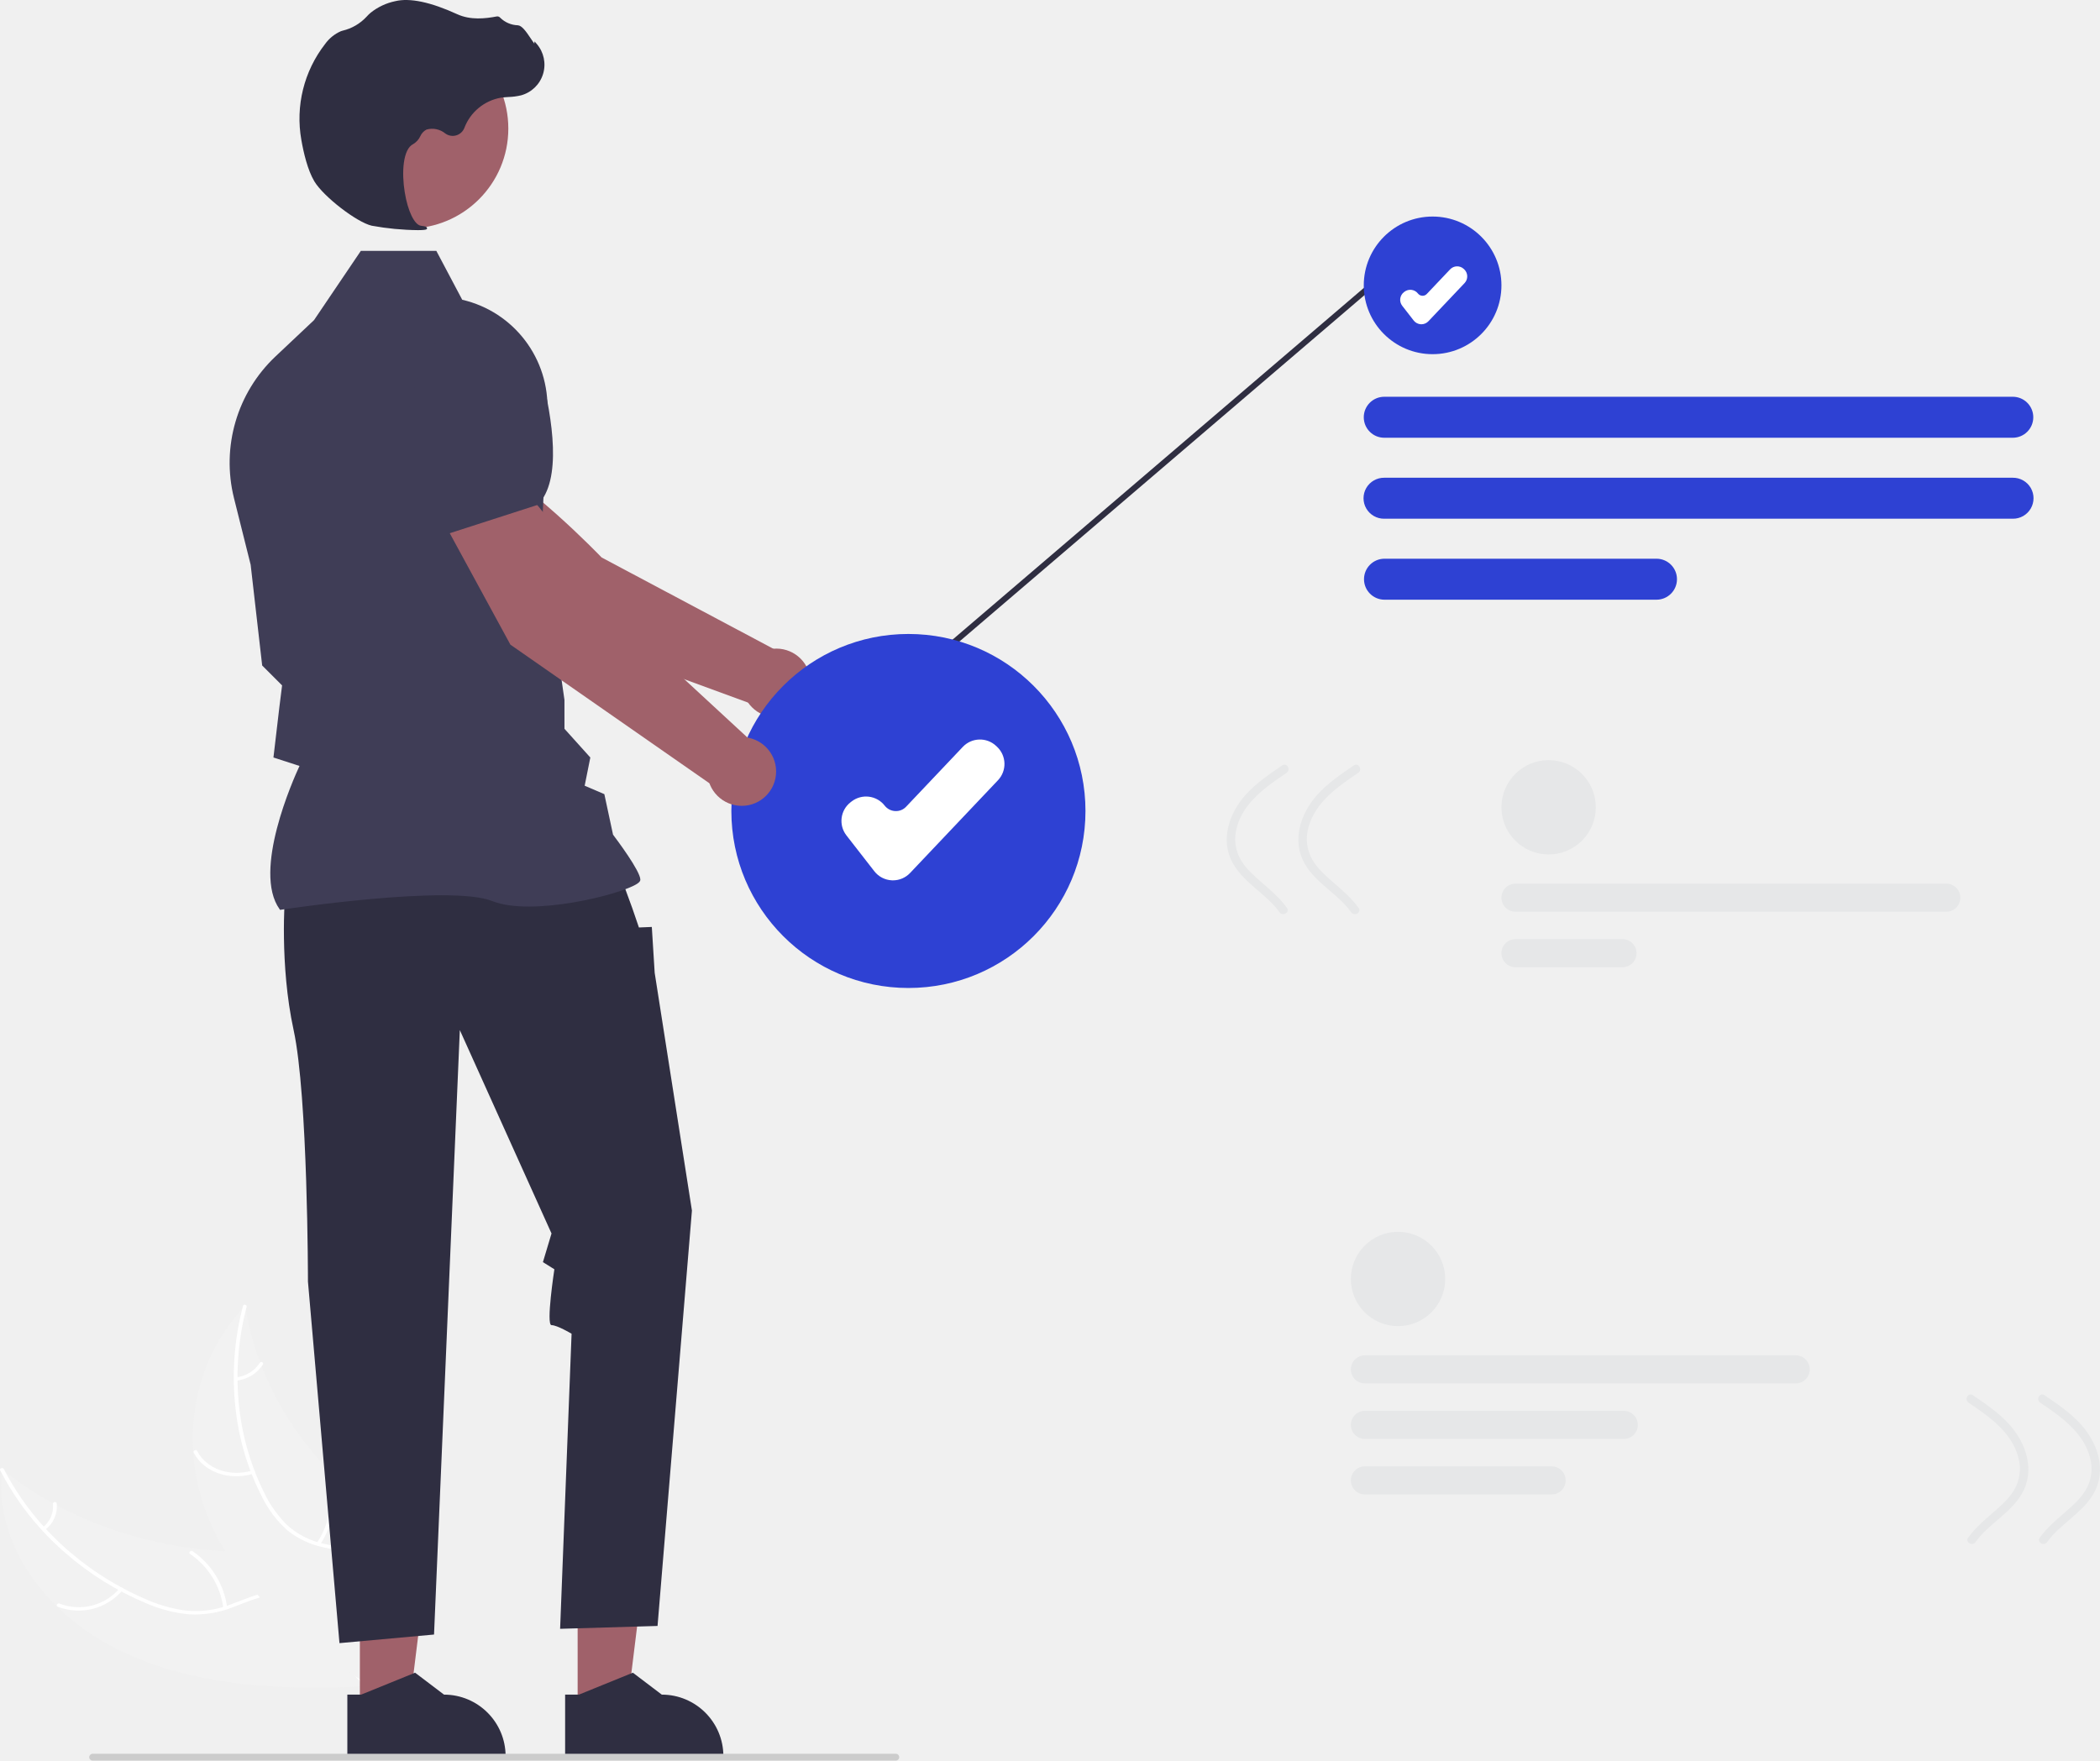
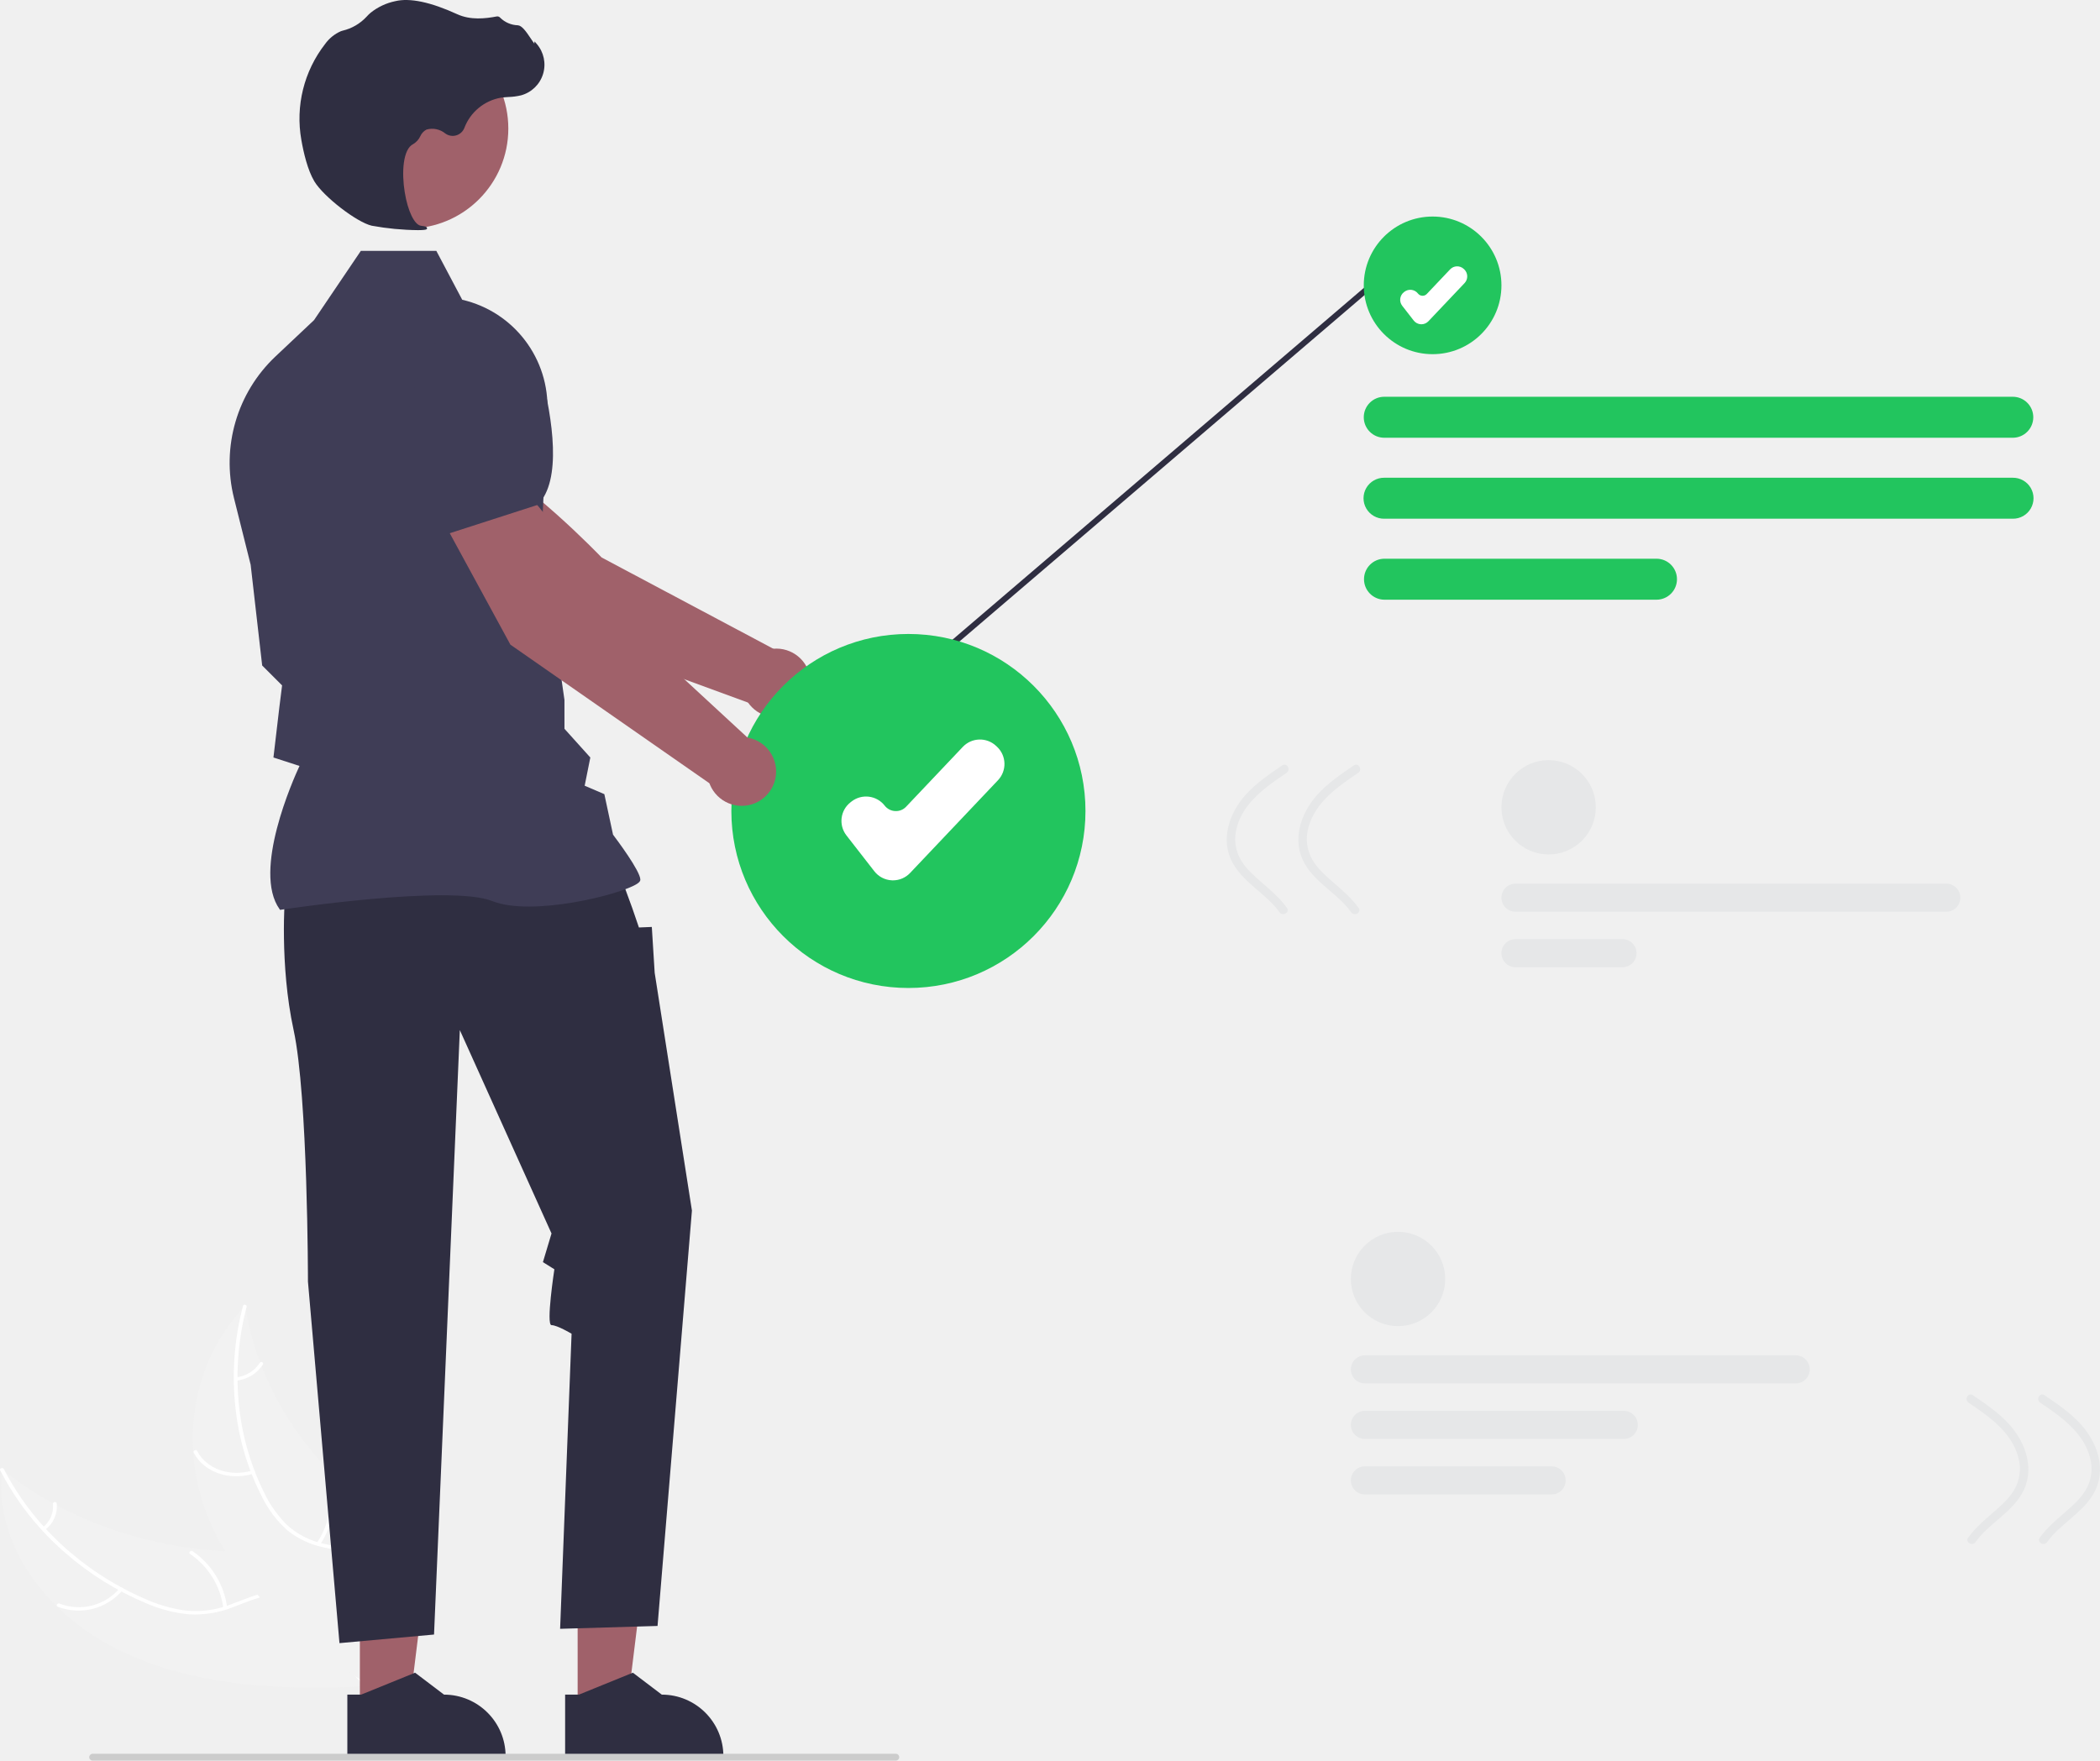
<svg xmlns="http://www.w3.org/2000/svg" data-name="Layer 1" width="732.853" height="614.572" viewBox="0 0 732.853 614.572">
-   <polygon points="322.091 232.107 486.005 91.904 486.765 93.962 323.429 233.671 322.091 232.107" fill="#2f2e41" />
-   <circle cx="499.947" cy="99.612" r="24.022" fill="#2e41d3" />
-   <path d="M935.449,295.669H716.111a7.153,7.153,0,1,1,0-14.307H935.449a7.153,7.153,0,1,1,0,14.307Z" transform="translate(-233.0327 -142.8634)" fill="#2e41d3" />
-   <path d="M935.449,323.936H716.111a7.154,7.154,0,1,1,0-14.307H935.449a7.154,7.154,0,1,1,0,14.307Z" transform="translate(-233.0327 -142.8634)" fill="#2e41d3" />
-   <path d="M811.188,352.202H716.111a7.154,7.154,0,0,1,0-14.307h95.078a7.154,7.154,0,0,1,0,14.307Z" transform="translate(-233.0327 -142.8634)" fill="#2e41d3" />
-   <circle cx="540.434" cy="281.8" r="16.465" fill="#e6e7e8" />
-   <path d="M912.245,461.124H761.905a4.903,4.903,0,1,1,0-9.806H912.245a4.903,4.903,0,1,1,0,9.806Z" transform="translate(-233.0327 -142.8634)" fill="#e6e7e8" />
-   <path d="M799.245,480.498H761.905a4.903,4.903,0,0,1,0-9.807h37.34a4.903,4.903,0,0,1,0,9.807Z" transform="translate(-233.0327 -142.8634)" fill="#e6e7e8" />
-   <circle cx="487.883" cy="446.459" r="16.465" fill="#e6e7e8" />
-   <path d="M859.694,625.782H709.354a4.903,4.903,0,1,1,0-9.806H859.694a4.903,4.903,0,1,1,0,9.806Z" transform="translate(-233.0327 -142.8634)" fill="#e6e7e8" />
-   <path d="M799.694,645.157H709.354a4.903,4.903,0,1,1,0-9.807h90.34a4.903,4.903,0,1,1,0,9.807Z" transform="translate(-233.0327 -142.8634)" fill="#e6e7e8" />
-   <path d="M774.522,664.531h-65.169a4.903,4.903,0,1,1,0-9.807h65.169a4.903,4.903,0,0,1,0,9.807Z" transform="translate(-233.0327 -142.8634)" fill="#e6e7e8" />
-   <path d="M275.611,719.362c-25.714-12.185-44.867-36.7-41.88-63.642,23.069,18.68,54.477,29.112,86.9,28.862,12.629-.097,26.772-1.382,35.949,5.704,5.71,4.409,8.286,11.41,8.611,18.388.325,6.978-1.366,14.04-3.048,21.01l.511,1.652C332.463,733.259,301.325,731.547,275.611,719.362Z" transform="translate(-233.0327 -142.8634)" fill="#f2f2f2" />
-   <path d="M234.364,655.653c9.945,19.406,27.188,35.58,48.617,45.047a51.442,51.442,0,0,0,14.829,4.357,33.524,33.524,0,0,0,15.424-2.016c4.657-1.671,9.248-3.848,14.187-4.509a18.158,18.158,0,0,1,13.721,3.699c4.564,3.549,7.286,8.461,9.753,13.36,2.739,5.44,5.484,11.137,10.847,14.844.65.449-.255,1.383-.904.935-9.332-6.45-10.678-18.114-18.093-25.926-3.46-3.645-8.262-6.288-14.027-5.863-5.041.372-9.776,2.612-14.479,4.34a35.977,35.977,0,0,1-15.046,2.469,48.263,48.263,0,0,1-15.009-3.816,103.579,103.579,0,0,1-28.399-17.67,96.835,96.835,0,0,1-22.696-28.811c-.344-.67.932-1.104,1.273-.438Z" transform="translate(-233.0327 -142.8634)" fill="#fff" />
-   <path d="M275.803,697.966A20.135,20.135,0,0,1,253.165,703.72c-.748-.315-.137-1.412.612-1.096a18.641,18.641,0,0,0,21.049-5.39c.526-.64,1.499.096.977.732Z" transform="translate(-233.0327 -142.8634)" fill="#fff" />
-   <path d="M310.973,704.158a27.076,27.076,0,0,0-11.645-18.878c-.648-.451.257-1.386.904-.935a28.152,28.152,0,0,1,12.07,19.67c.092.752-1.238.891-1.33.143Z" transform="translate(-233.0327 -142.8634)" fill="#fff" />
-   <path d="M247.982,676.008a9.154,9.154,0,0,0,3.53-8.182c-.103-.75,1.228-.888,1.33-.143a10.249,10.249,0,0,1-3.883,9.058.761.761,0,0,1-.94.101.545.545,0,0,1-.036-.834Z" transform="translate(-233.0327 -142.8634)" fill="#fff" />
-   <path d="M318.57,598.756c.079.465.159.931.248,1.4a101.686,101.686,0,0,0,5.021,18.29c.165.461.34.926.519,1.38a110.235,110.235,0,0,0,25.284,38.164,115.864,115.864,0,0,0,14.46,12.094c7.165,5.071,15.435,10.024,19.97,16.856a18.145,18.145,0,0,1,1.289,2.207l-20.43,41.335c-.098.077-.185.158-.283.235l-.734,1.678c-.284-.172-.574-.355-.858-.527-.165-.099-.326-.207-.491-.306-.109-.069-.217-.138-.32-.194-.036-.023-.072-.046-.099-.065-.103-.056-.191-.119-.284-.172q-2.436-1.534-4.853-3.105c-.01-.003-.01-.003-.016-.016-12.254-8.013-23.779-17.067-33.248-27.514-.285-.314-.58-.632-.855-.965A103.132,103.132,0,0,1,311.629,684.383a88.693,88.693,0,0,1-4.786-9.067,73.201,73.201,0,0,1-6.369-25.479c-1.154-17.643,4.08-35.886,17.091-50.009C317.898,599.467,318.227,599.114,318.57,598.756Z" transform="translate(-233.0327 -142.8634)" fill="#f2f2f2" />
-   <path d="M319.093,599.038c-5.691,21.822-3.73,44.837,5.905,64.42a40.428,40.428,0,0,0,8.153,11.69,27.288,27.288,0,0,0,12.913,6.606c4.618,1.093,9.528,1.722,13.674,3.824a14.416,14.416,0,0,1,7.768,10.535c1.014,5.471-.272,11.105-1.742,16.591-1.632,6.091-3.433,12.402-1.927,18.439.182.731-1.128,1.036-1.31.306-2.62-10.502,4.267-21.121,4.004-31.745-.123-4.957-1.929-9.788-6.532-12.535-4.025-2.402-9.088-3.055-13.778-4.125a29.572,29.572,0,0,1-12.936-6.018,37.745,37.745,0,0,1-8.654-11.329,88.277,88.277,0,0,1-9.3-30.299,97.483,97.483,0,0,1,2.511-36.674c.197-.754,1.445-.434,1.25.315Z" transform="translate(-233.0327 -142.8634)" fill="#fff" />
-   <path d="M321.475,657.269c-8.404,2.633-17.32-.517-20.844-7.324-.347-.671.853-1.271,1.2-.6,3.301,6.377,11.552,9.237,19.408,6.776.827-.259,1.057.89.235,1.148Z" transform="translate(-233.0327 -142.8634)" fill="#fff" />
-   <path d="M343.615,681.482a28.747,28.747,0,0,0,4.061-22.291c-.18-.732,1.13-1.037,1.31-.306a29.922,29.922,0,0,1-4.279,23.192C344.267,682.764,343.177,682.165,343.615,681.482Z" transform="translate(-233.0327 -142.8634)" fill="#fff" />
-   <path d="M315.51,623.645a11.295,11.295,0,0,0,8.181-5.037c.431-.691,1.52-.091,1.093.595a12.656,12.656,0,0,1-9.039,5.59c-.362.043-.699-.084-.773-.421a.658.658,0,0,1,.537-.727Z" transform="translate(-233.0327 -142.8634)" fill="#fff" />
-   <path d="M379.842,322.062l34.771,36.922,80.932,29.666,9.725-18.067L442.991,337.466s-28.079-29.336-44.736-35.379Z" transform="translate(-233.0327 -142.8634)" fill="#a0616a" />
-   <circle cx="270.912" cy="238.408" r="12" fill="#a0616a" />
-   <path d="M406.824,304.139l-24.853,21.944-.117.03c-11.555,2.95-28.244-10.679-40.208-22.632a22.004,22.004,0,0,1-1.013-30.024h0a22.053,22.053,0,0,1,22.305-6.666l20.201,5.573Z" transform="translate(-233.0327 -142.8634)" fill="#3f3d56" />
-   <polygon points="201.586 597.14 218.714 597.139 226.862 531.074 201.583 531.075 201.586 597.14" fill="#a0616a" />
-   <path d="M430.249,734.411l4.821-0,18.822-7.654,10.088,7.653h.001a21.497,21.497,0,0,1,21.496,21.496v.699l-55.228.002Z" transform="translate(-233.0327 -142.8634)" fill="#2f2e41" />
-   <polygon points="125.586 597.14 142.714 597.139 150.862 531.074 125.583 531.075 125.586 597.14" fill="#a0616a" />
-   <path d="M354.249,734.411l4.821-0,18.822-7.654,10.088,7.653h.001a21.497,21.497,0,0,1,21.496,21.496v.699l-55.228.002Z" transform="translate(-233.0327 -142.8634)" fill="#2f2e41" />
-   <path d="M332.501,455.437s-2,24,3,47,5,87.776,5,87.776l11,126.224,33-3,9-211,32,71-3,10,3.996,2.5s-2.996,19.5-.996,19.5,7,3,7,3l-4,103,34-1,12-145-13-83-1-16-4.5.185-2.291-6.685-4.209-11.5Z" transform="translate(-233.0327 -142.8634)" fill="#2f2e41" />
-   <path d="M330.773,460.478l-.178-.25c-9.519-13.326,4.797-45.349,6.957-49.991l-9.094-2.951,2.048-17.408.97-7.761-6.951-6.951-.02-.173-4-35L314.689,316.747a51.037,51.037,0,0,1,14.486-49.46l13.443-12.675,16.338-24.174h26.347l9.034,17.063a38.401,38.401,0,0,1,29.712,39.207L422.001,331.46l8.015,55.721.005,10.084,9.02,10.024-1.97,9.848,6.865,2.942,3.031,14.145c1.254,1.655,9.534,12.695,9.534,15.713,0,.453-.334.891-1.052,1.377-5.643,3.821-36.83,11.61-50.633,6.087-14.703-5.879-73.15,2.94-73.739,3.03Z" transform="translate(-233.0327 -142.8634)" fill="#3f3d56" />
-   <path d="M546.837,756.245a1.186,1.186,0,0,1-1.183,1.19H265.357a1.19,1.19,0,0,1,0-2.38h280.29a1.187,1.187,0,0,1,1.19,1.183Z" transform="translate(-233.0327 -142.8634)" fill="#ccc" />
-   <circle cx="142.5" cy="44.877" r="34.893" fill="#a0616a" />
-   <path d="M378.876,223.199a94.898,94.898,0,0,1-16.109-1.544c-5.263-1.212-16.874-10.191-20.039-15.495h0c-2.351-3.941-3.762-10.037-4.532-14.456a42.421,42.421,0,0,1,8.286-33.475,13.402,13.402,0,0,1,5.531-4.479c.196-.071.397-.133.6-.185a16.536,16.536,0,0,0,8.354-4.876,13.639,13.639,0,0,1,1.403-1.372,20.369,20.369,0,0,1,8.605-4.046c5.085-1.221,12.359.309,21.619,4.552,4.652,2.132,9.816,1.537,13.796.781a1.296,1.296,0,0,1,1.208.449,9.145,9.145,0,0,0,6.149,2.637c1.413.099,2.847,2.096,4.575,4.696.392.59.85,1.279,1.182,1.7l.066-.79.777.903a11.097,11.097,0,0,1-5.475,17.944,21.641,21.641,0,0,1-4.369.581c-.893.057-1.816.116-2.703.247a16.731,16.731,0,0,0-12.709,10.533,4.376,4.376,0,0,1-6.657,1.953,7.229,7.229,0,0,0-6.554-1.369,4.799,4.799,0,0,0-2.183,2.351,6.254,6.254,0,0,1-2.444,2.707c-3.633,1.756-4.091,9.938-2.98,16.797,1.071,6.612,3.402,11.435,5.667,11.729,1.744.226,1.941.355,2.06.668l.106.28-.203.254C381.708,223.099,380.553,223.199,378.876,223.199Z" transform="translate(-233.0327 -142.8634)" fill="#2f2e41" />
-   <circle cx="317.016" cy="283.09" r="61.789" fill="#2e41d3" />
-   <path d="M544.654,450.171c-.133,0-.268-.003-.404-.01a8.23,8.23,0,0,1-6.099-3.17l-9.739-12.52a8.245,8.245,0,0,1,1.444-11.558l.349-.272a8.25,8.25,0,0,1,11.562,1.442,4.94,4.94,0,0,0,3.662,1.903,4.846,4.846,0,0,0,3.831-1.537l19.773-20.872a8.247,8.247,0,0,1,11.643-.315l.322.304a8.246,8.246,0,0,1,.317,11.645l-30.683,32.387A8.223,8.223,0,0,1,544.654,450.171Z" transform="translate(-233.0327 -142.8634)" fill="#fff" />
-   <path d="M386.912,323.345l24.239,44.55L481.879,417.167l14-15-51.811-47.866S424.372,318.789,409.799,308.709Z" transform="translate(-233.0327 -142.8634)" fill="#a0616a" />
-   <circle cx="258.846" cy="269.303" r="12" fill="#a0616a" />
-   <path d="M389.094,329.284l-15.243-36.583,5.513-20.217A22.055,22.055,0,0,1,396.479,256.702h0a22.003,22.003,0,0,1,25.305,16.19c4.175,16.39,7.381,37.696-1.051,46.128l-.085.085Z" transform="translate(-233.0327 -142.8634)" fill="#3f3d56" />
-   <path d="M729.058,256.059c-.055,0-.11-.001-.166-.004a3.386,3.386,0,0,1-2.509-1.304L722.377,249.6a3.392,3.392,0,0,1,.594-4.755l.144-.112a3.394,3.394,0,0,1,4.756.593,2.032,2.032,0,0,0,1.507.783,1.994,1.994,0,0,0,1.576-.632l8.134-8.587a3.393,3.393,0,0,1,4.79-.13l.132.125a3.392,3.392,0,0,1,.13,4.791l-12.623,13.324A3.383,3.383,0,0,1,729.058,256.059Z" transform="translate(-233.0327 -142.8634)" fill="#fff" />
-   <path d="M919.996,632.475c7.149,4.853,15.096,10.313,17.4,19.171a14.569,14.569,0,0,1-1.484,11.335c-1.835,3.058-4.568,5.461-7.234,7.776-3.167,2.751-6.36,5.454-8.817,8.888-1.125,1.573,1.475,3.072,2.59,1.514,4.556-6.367,12.127-9.974,16.137-16.806,4.742-8.081,1.577-17.664-4.299-24.206-3.667-4.082-8.266-7.2-12.778-10.263-1.602-1.087-3.104,1.511-1.514,2.59Z" transform="translate(-233.0327 -142.8634)" fill="#e6e7e8" />
-   <path d="M944.996,632.475c7.149,4.853,15.096,10.313,17.4,19.171a14.569,14.569,0,0,1-1.484,11.335c-1.835,3.058-4.568,5.461-7.234,7.776-3.167,2.751-6.36,5.454-8.817,8.888-1.125,1.573,1.475,3.072,2.59,1.514,4.556-6.367,12.127-9.974,16.136-16.806,4.742-8.081,1.578-17.664-4.299-24.206-3.667-4.082-8.266-7.2-12.778-10.263-1.602-1.087-3.104,1.511-1.514,2.59Z" transform="translate(-233.0327 -142.8634)" fill="#e6e7e8" />
-   <path d="M707.026,412.629c1.59-1.079.087-3.678-1.514-2.59-4.512,3.063-9.111,6.18-12.778,10.263-5.877,6.542-9.041,16.125-4.299,24.206,4.01,6.833,11.581,10.439,16.137,16.806,1.115,1.558,3.716.059,2.59-1.514-2.457-3.434-5.65-6.138-8.817-8.888-2.666-2.315-5.4-4.718-7.234-7.776a14.569,14.569,0,0,1-1.484-11.335c2.304-8.858,10.251-14.318,17.4-19.171Z" transform="translate(-233.0327 -142.8634)" fill="#e6e7e8" />
-   <path d="M682.026,412.629c1.59-1.079.087-3.678-1.514-2.59-4.512,3.063-9.111,6.18-12.778,10.263-5.877,6.542-9.041,16.125-4.299,24.206,4.01,6.833,11.581,10.439,16.136,16.806,1.115,1.558,3.716.059,2.59-1.514-2.457-3.434-5.65-6.138-8.817-8.888-2.666-2.315-5.399-4.718-7.234-7.776a14.569,14.569,0,0,1-1.484-11.335c2.304-8.858,10.251-14.318,17.4-19.171Z" transform="translate(-233.0327 -142.8634)" fill="#e6e7e8" />
+   <polygon points="322.091 232.107 486.005 91.904 486.765 93.962 323.429 233.671 322.091 232.107" fill="#2f2e41" data-darkreader-inline-fill="" style="--darkreader-inline-fill: #262534;" />
+   <circle cx="499.947" cy="99.612" r="24.022" fill="#22c55e" data-darkreader-inline-fill="" style="--darkreader-inline-fill: #4ae081;" />
+   <path d="M935.449,295.669H716.111a7.153,7.153,0,1,1,0-14.307H935.449a7.153,7.153,0,1,1,0,14.307Z" transform="translate(-233.0327 -142.8634)" fill="#22c55e" data-darkreader-inline-fill="" style="--darkreader-inline-fill: #1b9e4b;" />
+   <path d="M935.449,323.936H716.111a7.154,7.154,0,1,1,0-14.307H935.449a7.154,7.154,0,1,1,0,14.307Z" transform="translate(-233.0327 -142.8634)" fill="#22c55e" data-darkreader-inline-fill="" style="--darkreader-inline-fill: #1b9e4b;" />
+   <path d="M811.188,352.202H716.111a7.154,7.154,0,0,1,0-14.307h95.078a7.154,7.154,0,0,1,0,14.307Z" transform="translate(-233.0327 -142.8634)" fill="#22c55e" data-darkreader-inline-fill="" style="--darkreader-inline-fill: #1b9e4b;" />
+   <circle cx="540.434" cy="281.8" r="16.465" fill="#e6e7e8" data-darkreader-inline-fill="" style="--darkreader-inline-fill: #d9d6d1;" />
+   <path d="M912.245,461.124H761.905a4.903,4.903,0,1,1,0-9.806H912.245a4.903,4.903,0,1,1,0,9.806Z" transform="translate(-233.0327 -142.8634)" fill="#e6e7e8" data-darkreader-inline-fill="" style="--darkreader-inline-fill: #26292a;" />
+   <path d="M799.245,480.498H761.905a4.903,4.903,0,0,1,0-9.807h37.34a4.903,4.903,0,0,1,0,9.807Z" transform="translate(-233.0327 -142.8634)" fill="#e6e7e8" data-darkreader-inline-fill="" style="--darkreader-inline-fill: #d9d6d1;" />
+   <circle cx="487.883" cy="446.459" r="16.465" fill="#e6e7e8" data-darkreader-inline-fill="" style="--darkreader-inline-fill: #d9d6d1;" />
+   <path d="M859.694,625.782H709.354a4.903,4.903,0,1,1,0-9.806H859.694a4.903,4.903,0,1,1,0,9.806Z" transform="translate(-233.0327 -142.8634)" fill="#e6e7e8" data-darkreader-inline-fill="" style="--darkreader-inline-fill: #26292a;" />
+   <path d="M799.694,645.157H709.354a4.903,4.903,0,1,1,0-9.807h90.34a4.903,4.903,0,1,1,0,9.807Z" transform="translate(-233.0327 -142.8634)" fill="#e6e7e8" data-darkreader-inline-fill="" style="--darkreader-inline-fill: #26292a;" />
+   <path d="M774.522,664.531h-65.169a4.903,4.903,0,1,1,0-9.807h65.169a4.903,4.903,0,0,1,0,9.807Z" transform="translate(-233.0327 -142.8634)" fill="#e6e7e8" data-darkreader-inline-fill="" style="--darkreader-inline-fill: #d9d6d1;" />
+   <path d="M275.611,719.362c-25.714-12.185-44.867-36.7-41.88-63.642,23.069,18.68,54.477,29.112,86.9,28.862,12.629-.097,26.772-1.382,35.949,5.704,5.71,4.409,8.286,11.41,8.611,18.388.325,6.978-1.366,14.04-3.048,21.01l.511,1.652C332.463,733.259,301.325,731.547,275.611,719.362Z" transform="translate(-233.0327 -142.8634)" fill="#f2f2f2" data-darkreader-inline-fill="" style="--darkreader-inline-fill: #1f2223;" />
+   <path d="M234.364,655.653c9.945,19.406,27.188,35.58,48.617,45.047a51.442,51.442,0,0,0,14.829,4.357,33.524,33.524,0,0,0,15.424-2.016c4.657-1.671,9.248-3.848,14.187-4.509a18.158,18.158,0,0,1,13.721,3.699c4.564,3.549,7.286,8.461,9.753,13.36,2.739,5.44,5.484,11.137,10.847,14.844.65.449-.255,1.383-.904.935-9.332-6.45-10.678-18.114-18.093-25.926-3.46-3.645-8.262-6.288-14.027-5.863-5.041.372-9.776,2.612-14.479,4.34a35.977,35.977,0,0,1-15.046,2.469,48.263,48.263,0,0,1-15.009-3.816,103.579,103.579,0,0,1-28.399-17.67,96.835,96.835,0,0,1-22.696-28.811c-.344-.67.932-1.104,1.273-.438Z" transform="translate(-233.0327 -142.8634)" fill="#fff" data-darkreader-inline-fill="" style="--darkreader-inline-fill: #181a1b;" />
+   <path d="M275.803,697.966A20.135,20.135,0,0,1,253.165,703.72c-.748-.315-.137-1.412.612-1.096a18.641,18.641,0,0,0,21.049-5.39c.526-.64,1.499.096.977.732Z" transform="translate(-233.0327 -142.8634)" fill="#fff" data-darkreader-inline-fill="" style="--darkreader-inline-fill: #e8e6e3;" />
+   <path d="M310.973,704.158a27.076,27.076,0,0,0-11.645-18.878c-.648-.451.257-1.386.904-.935a28.152,28.152,0,0,1,12.07,19.67c.092.752-1.238.891-1.33.143Z" transform="translate(-233.0327 -142.8634)" fill="#fff" data-darkreader-inline-fill="" style="--darkreader-inline-fill: #e8e6e3;" />
+   <path d="M247.982,676.008a9.154,9.154,0,0,0,3.53-8.182c-.103-.75,1.228-.888,1.33-.143a10.249,10.249,0,0,1-3.883,9.058.761.761,0,0,1-.94.101.545.545,0,0,1-.036-.834Z" transform="translate(-233.0327 -142.8634)" fill="#fff" data-darkreader-inline-fill="" style="--darkreader-inline-fill: #e8e6e3;" />
+   <path d="M318.57,598.756c.079.465.159.931.248,1.4a101.686,101.686,0,0,0,5.021,18.29c.165.461.34.926.519,1.38a110.235,110.235,0,0,0,25.284,38.164,115.864,115.864,0,0,0,14.46,12.094c7.165,5.071,15.435,10.024,19.97,16.856a18.145,18.145,0,0,1,1.289,2.207l-20.43,41.335c-.098.077-.185.158-.283.235l-.734,1.678c-.284-.172-.574-.355-.858-.527-.165-.099-.326-.207-.491-.306-.109-.069-.217-.138-.32-.194-.036-.023-.072-.046-.099-.065-.103-.056-.191-.119-.284-.172q-2.436-1.534-4.853-3.105c-.01-.003-.01-.003-.016-.016-12.254-8.013-23.779-17.067-33.248-27.514-.285-.314-.58-.632-.855-.965A103.132,103.132,0,0,1,311.629,684.383a88.693,88.693,0,0,1-4.786-9.067,73.201,73.201,0,0,1-6.369-25.479c-1.154-17.643,4.08-35.886,17.091-50.009C317.898,599.467,318.227,599.114,318.57,598.756Z" transform="translate(-233.0327 -142.8634)" fill="#f2f2f2" data-darkreader-inline-fill="" style="--darkreader-inline-fill: #1f2223;" />
+   <path d="M319.093,599.038c-5.691,21.822-3.73,44.837,5.905,64.42a40.428,40.428,0,0,0,8.153,11.69,27.288,27.288,0,0,0,12.913,6.606c4.618,1.093,9.528,1.722,13.674,3.824a14.416,14.416,0,0,1,7.768,10.535c1.014,5.471-.272,11.105-1.742,16.591-1.632,6.091-3.433,12.402-1.927,18.439.182.731-1.128,1.036-1.31.306-2.62-10.502,4.267-21.121,4.004-31.745-.123-4.957-1.929-9.788-6.532-12.535-4.025-2.402-9.088-3.055-13.778-4.125a29.572,29.572,0,0,1-12.936-6.018,37.745,37.745,0,0,1-8.654-11.329,88.277,88.277,0,0,1-9.3-30.299,97.483,97.483,0,0,1,2.511-36.674c.197-.754,1.445-.434,1.25.315Z" transform="translate(-233.0327 -142.8634)" fill="#fff" data-darkreader-inline-fill="" style="--darkreader-inline-fill: #181a1b;" />
+   <path d="M321.475,657.269c-8.404,2.633-17.32-.517-20.844-7.324-.347-.671.853-1.271,1.2-.6,3.301,6.377,11.552,9.237,19.408,6.776.827-.259,1.057.89.235,1.148Z" transform="translate(-233.0327 -142.8634)" fill="#fff" data-darkreader-inline-fill="" style="--darkreader-inline-fill: #e8e6e3;" />
+   <path d="M343.615,681.482a28.747,28.747,0,0,0,4.061-22.291c-.18-.732,1.13-1.037,1.31-.306a29.922,29.922,0,0,1-4.279,23.192C344.267,682.764,343.177,682.165,343.615,681.482Z" transform="translate(-233.0327 -142.8634)" fill="#fff" data-darkreader-inline-fill="" style="--darkreader-inline-fill: #e8e6e3;" />
+   <path d="M315.51,623.645a11.295,11.295,0,0,0,8.181-5.037c.431-.691,1.52-.091,1.093.595a12.656,12.656,0,0,1-9.039,5.59c-.362.043-.699-.084-.773-.421a.658.658,0,0,1,.537-.727Z" transform="translate(-233.0327 -142.8634)" fill="#fff" data-darkreader-inline-fill="" style="--darkreader-inline-fill: #e8e6e3;" />
+   <path d="M379.842,322.062l34.771,36.922,80.932,29.666,9.725-18.067L442.991,337.466s-28.079-29.336-44.736-35.379Z" transform="translate(-233.0327 -142.8634)" fill="#a0616a" data-darkreader-inline-fill="" style="--darkreader-inline-fill: #7f4c53;" />
+   <circle cx="270.912" cy="238.408" r="12" fill="#a0616a" data-darkreader-inline-fill="" style="--darkreader-inline-fill: #a97179;" />
+   <path d="M406.824,304.139l-24.853,21.944-.117.03c-11.555,2.95-28.244-10.679-40.208-22.632a22.004,22.004,0,0,1-1.013-30.024h0a22.053,22.053,0,0,1,22.305-6.666l20.201,5.573Z" transform="translate(-233.0327 -142.8634)" fill="#3f3d56" data-darkreader-inline-fill="" style="--darkreader-inline-fill: #bab4ab;" />
+   <polygon points="201.586 597.14 218.714 597.139 226.862 531.074 201.583 531.075 201.586 597.14" fill="#a0616a" data-darkreader-inline-fill="" style="--darkreader-inline-fill: #a97179;" />
+   <path d="M430.249,734.411l4.821-0,18.822-7.654,10.088,7.653h.001a21.497,21.497,0,0,1,21.496,21.496v.699l-55.228.002Z" transform="translate(-233.0327 -142.8634)" fill="#2f2e41" data-darkreader-inline-fill="" style="--darkreader-inline-fill: #c5c0b8;" />
+   <polygon points="125.586 597.14 142.714 597.139 150.862 531.074 125.583 531.075 125.586 597.14" fill="#a0616a" data-darkreader-inline-fill="" style="--darkreader-inline-fill: #a97179;" />
+   <path d="M354.249,734.411l4.821-0,18.822-7.654,10.088,7.653h.001a21.497,21.497,0,0,1,21.496,21.496v.699l-55.228.002Z" transform="translate(-233.0327 -142.8634)" fill="#2f2e41" data-darkreader-inline-fill="" style="--darkreader-inline-fill: #c5c0b8;" />
+   <path d="M332.501,455.437s-2,24,3,47,5,87.776,5,87.776l11,126.224,33-3,9-211,32,71-3,10,3.996,2.5s-2.996,19.5-.996,19.5,7,3,7,3l-4,103,34-1,12-145-13-83-1-16-4.5.185-2.291-6.685-4.209-11.5Z" transform="translate(-233.0327 -142.8634)" fill="#2f2e41" data-darkreader-inline-fill="" style="--darkreader-inline-fill: #262534;" />
+   <path d="M330.773,460.478l-.178-.25c-9.519-13.326,4.797-45.349,6.957-49.991l-9.094-2.951,2.048-17.408.97-7.761-6.951-6.951-.02-.173-4-35L314.689,316.747a51.037,51.037,0,0,1,14.486-49.46l13.443-12.675,16.338-24.174h26.347l9.034,17.063a38.401,38.401,0,0,1,29.712,39.207L422.001,331.46l8.015,55.721.005,10.084,9.02,10.024-1.97,9.848,6.865,2.942,3.031,14.145c1.254,1.655,9.534,12.695,9.534,15.713,0,.453-.334.891-1.052,1.377-5.643,3.821-36.83,11.61-50.633,6.087-14.703-5.879-73.15,2.94-73.739,3.03Z" transform="translate(-233.0327 -142.8634)" fill="#3f3d56" data-darkreader-inline-fill="" style="--darkreader-inline-fill: #323145;" />
+   <path d="M546.837,756.245a1.186,1.186,0,0,1-1.183,1.19H265.357a1.19,1.19,0,0,1,0-2.38h280.29a1.187,1.187,0,0,1,1.19,1.183Z" transform="translate(-233.0327 -142.8634)" fill="#ccc" data-darkreader-inline-fill="" style="--darkreader-inline-fill: #35393b;" />
+   <circle cx="142.5" cy="44.877" r="34.893" fill="#a0616a" data-darkreader-inline-fill="" style="--darkreader-inline-fill: #a97179;" />
+   <path d="M378.876,223.199a94.898,94.898,0,0,1-16.109-1.544c-5.263-1.212-16.874-10.191-20.039-15.495h0c-2.351-3.941-3.762-10.037-4.532-14.456a42.421,42.421,0,0,1,8.286-33.475,13.402,13.402,0,0,1,5.531-4.479c.196-.071.397-.133.6-.185a16.536,16.536,0,0,0,8.354-4.876,13.639,13.639,0,0,1,1.403-1.372,20.369,20.369,0,0,1,8.605-4.046c5.085-1.221,12.359.309,21.619,4.552,4.652,2.132,9.816,1.537,13.796.781a1.296,1.296,0,0,1,1.208.449,9.145,9.145,0,0,0,6.149,2.637c1.413.099,2.847,2.096,4.575,4.696.392.59.85,1.279,1.182,1.7l.066-.79.777.903a11.097,11.097,0,0,1-5.475,17.944,21.641,21.641,0,0,1-4.369.581c-.893.057-1.816.116-2.703.247a16.731,16.731,0,0,0-12.709,10.533,4.376,4.376,0,0,1-6.657,1.953,7.229,7.229,0,0,0-6.554-1.369,4.799,4.799,0,0,0-2.183,2.351,6.254,6.254,0,0,1-2.444,2.707c-3.633,1.756-4.091,9.938-2.98,16.797,1.071,6.612,3.402,11.435,5.667,11.729,1.744.226,1.941.355,2.06.668l.106.28-.203.254C381.708,223.099,380.553,223.199,378.876,223.199Z" transform="translate(-233.0327 -142.8634)" fill="#2f2e41" data-darkreader-inline-fill="" style="--darkreader-inline-fill: #c5c0b8;" />
+   <circle cx="317.016" cy="283.09" r="61.789" fill="#22c55e" data-darkreader-inline-fill="" style="--darkreader-inline-fill: #1b9e4b;" />
+   <path d="M544.654,450.171c-.133,0-.268-.003-.404-.01a8.23,8.23,0,0,1-6.099-3.17l-9.739-12.52a8.245,8.245,0,0,1,1.444-11.558l.349-.272a8.25,8.25,0,0,1,11.562,1.442,4.94,4.94,0,0,0,3.662,1.903,4.846,4.846,0,0,0,3.831-1.537l19.773-20.872a8.247,8.247,0,0,1,11.643-.315l.322.304a8.246,8.246,0,0,1,.317,11.645l-30.683,32.387A8.223,8.223,0,0,1,544.654,450.171Z" transform="translate(-233.0327 -142.8634)" fill="#fff" data-darkreader-inline-fill="" style="--darkreader-inline-fill: #e8e6e3;" />
+   <path d="M386.912,323.345l24.239,44.55L481.879,417.167l14-15-51.811-47.866S424.372,318.789,409.799,308.709Z" transform="translate(-233.0327 -142.8634)" fill="#a0616a" data-darkreader-inline-fill="" style="--darkreader-inline-fill: #7f4c53;" />
+   <circle cx="258.846" cy="269.303" r="12" fill="#a0616a" data-darkreader-inline-fill="" style="--darkreader-inline-fill: #a97179;" />
+   <path d="M389.094,329.284l-15.243-36.583,5.513-20.217A22.055,22.055,0,0,1,396.479,256.702h0a22.003,22.003,0,0,1,25.305,16.19c4.175,16.39,7.381,37.696-1.051,46.128l-.085.085Z" transform="translate(-233.0327 -142.8634)" fill="#3f3d56" data-darkreader-inline-fill="" style="--darkreader-inline-fill: #bab4ab;" />
+   <path d="M729.058,256.059c-.055,0-.11-.001-.166-.004a3.386,3.386,0,0,1-2.509-1.304L722.377,249.6a3.392,3.392,0,0,1,.594-4.755l.144-.112a3.394,3.394,0,0,1,4.756.593,2.032,2.032,0,0,0,1.507.783,1.994,1.994,0,0,0,1.576-.632l8.134-8.587a3.393,3.393,0,0,1,4.79-.13l.132.125a3.392,3.392,0,0,1,.13,4.791l-12.623,13.324A3.383,3.383,0,0,1,729.058,256.059Z" transform="translate(-233.0327 -142.8634)" fill="#fff" data-darkreader-inline-fill="" style="--darkreader-inline-fill: #e8e6e3;" />
+   <path d="M919.996,632.475c7.149,4.853,15.096,10.313,17.4,19.171a14.569,14.569,0,0,1-1.484,11.335c-1.835,3.058-4.568,5.461-7.234,7.776-3.167,2.751-6.36,5.454-8.817,8.888-1.125,1.573,1.475,3.072,2.59,1.514,4.556-6.367,12.127-9.974,16.137-16.806,4.742-8.081,1.577-17.664-4.299-24.206-3.667-4.082-8.266-7.2-12.778-10.263-1.602-1.087-3.104,1.511-1.514,2.59Z" transform="translate(-233.0327 -142.8634)" fill="#e6e7e8" data-darkreader-inline-fill="" style="--darkreader-inline-fill: #d9d6d1;" />
+   <path d="M944.996,632.475c7.149,4.853,15.096,10.313,17.4,19.171a14.569,14.569,0,0,1-1.484,11.335c-1.835,3.058-4.568,5.461-7.234,7.776-3.167,2.751-6.36,5.454-8.817,8.888-1.125,1.573,1.475,3.072,2.59,1.514,4.556-6.367,12.127-9.974,16.136-16.806,4.742-8.081,1.578-17.664-4.299-24.206-3.667-4.082-8.266-7.2-12.778-10.263-1.602-1.087-3.104,1.511-1.514,2.59Z" transform="translate(-233.0327 -142.8634)" fill="#e6e7e8" data-darkreader-inline-fill="" style="--darkreader-inline-fill: #d9d6d1;" />
+   <path d="M707.026,412.629c1.59-1.079.087-3.678-1.514-2.59-4.512,3.063-9.111,6.18-12.778,10.263-5.877,6.542-9.041,16.125-4.299,24.206,4.01,6.833,11.581,10.439,16.137,16.806,1.115,1.558,3.716.059,2.59-1.514-2.457-3.434-5.65-6.138-8.817-8.888-2.666-2.315-5.4-4.718-7.234-7.776a14.569,14.569,0,0,1-1.484-11.335c2.304-8.858,10.251-14.318,17.4-19.171Z" transform="translate(-233.0327 -142.8634)" fill="#e6e7e8" data-darkreader-inline-fill="" style="--darkreader-inline-fill: #d9d6d1;" />
+   <path d="M682.026,412.629c1.59-1.079.087-3.678-1.514-2.59-4.512,3.063-9.111,6.18-12.778,10.263-5.877,6.542-9.041,16.125-4.299,24.206,4.01,6.833,11.581,10.439,16.136,16.806,1.115,1.558,3.716.059,2.59-1.514-2.457-3.434-5.65-6.138-8.817-8.888-2.666-2.315-5.399-4.718-7.234-7.776a14.569,14.569,0,0,1-1.484-11.335c2.304-8.858,10.251-14.318,17.4-19.171Z" transform="translate(-233.0327 -142.8634)" fill="#e6e7e8" data-darkreader-inline-fill="" style="--darkreader-inline-fill: #d9d6d1;" />
</svg>
